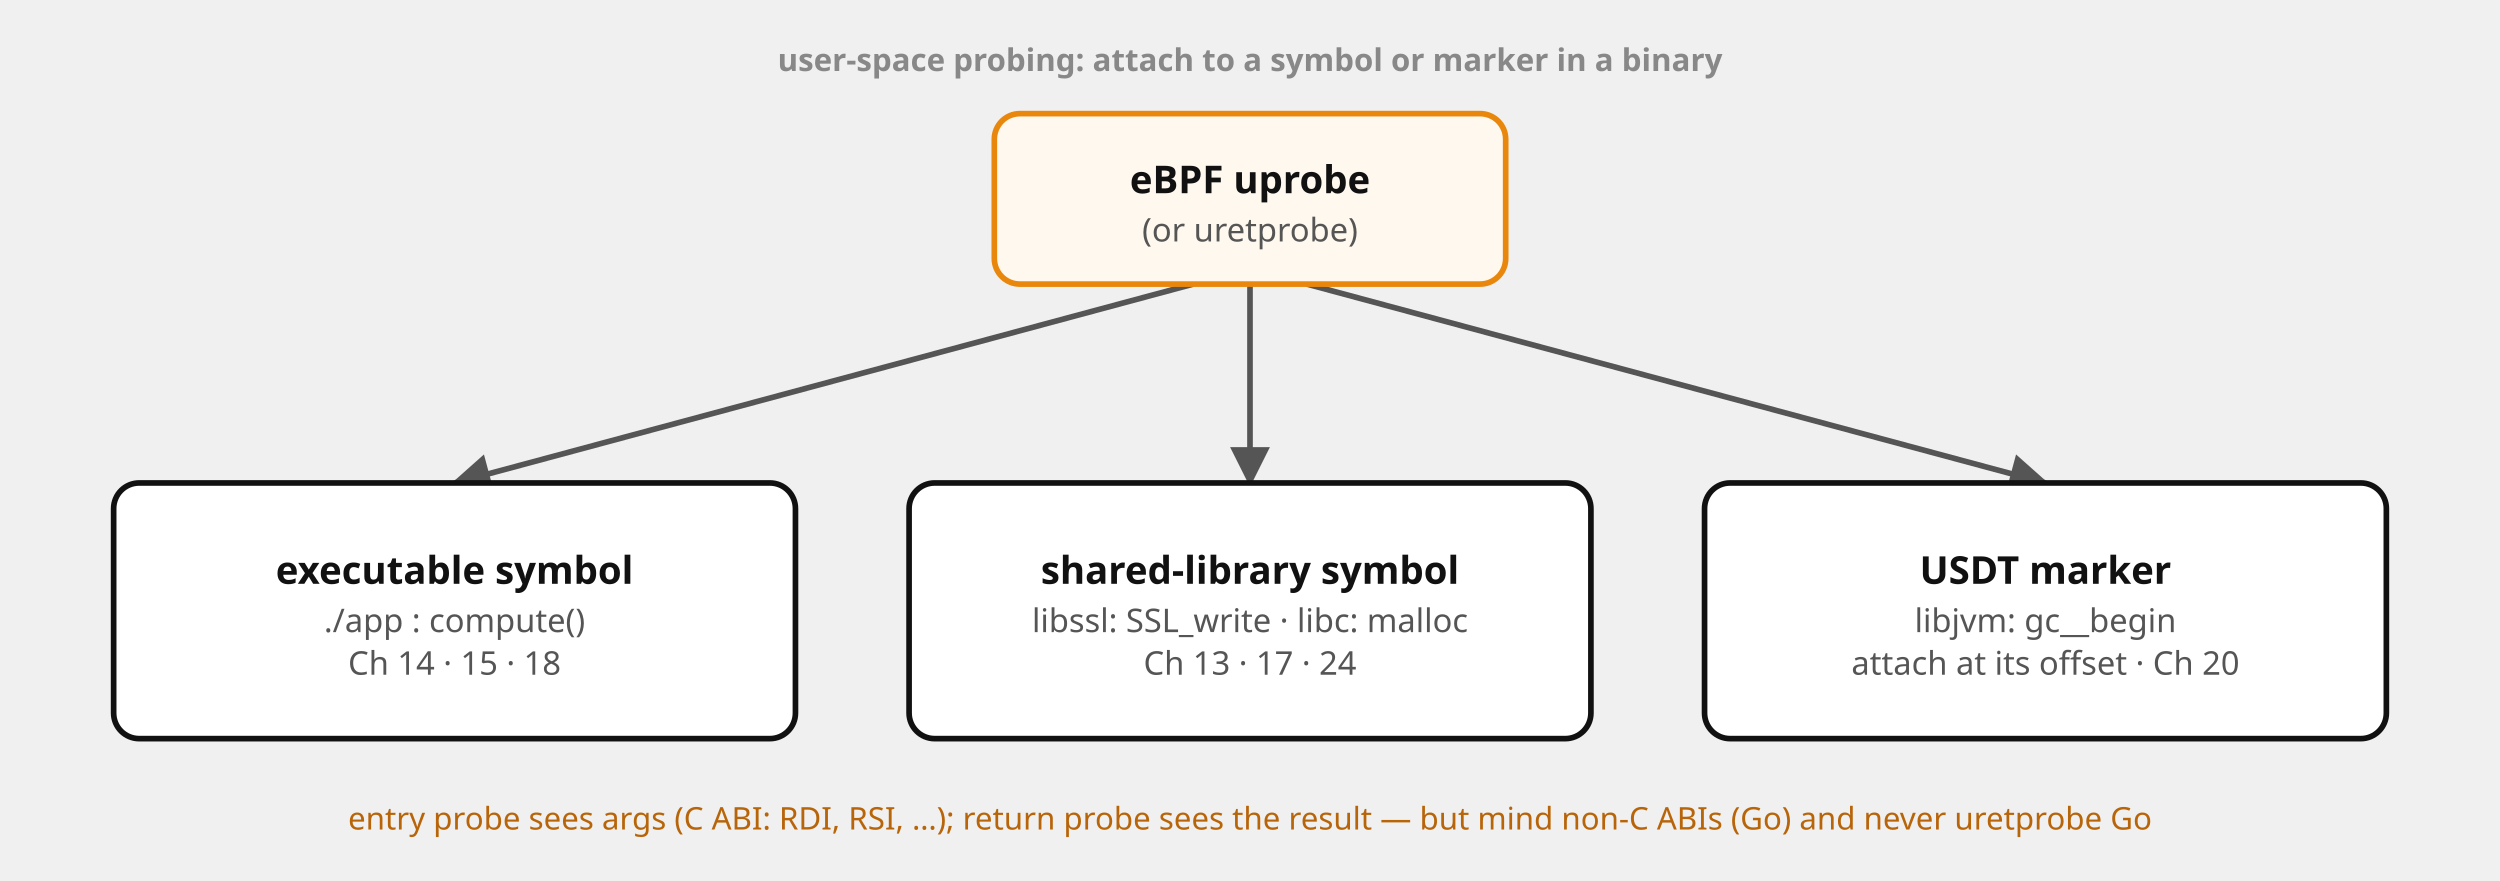
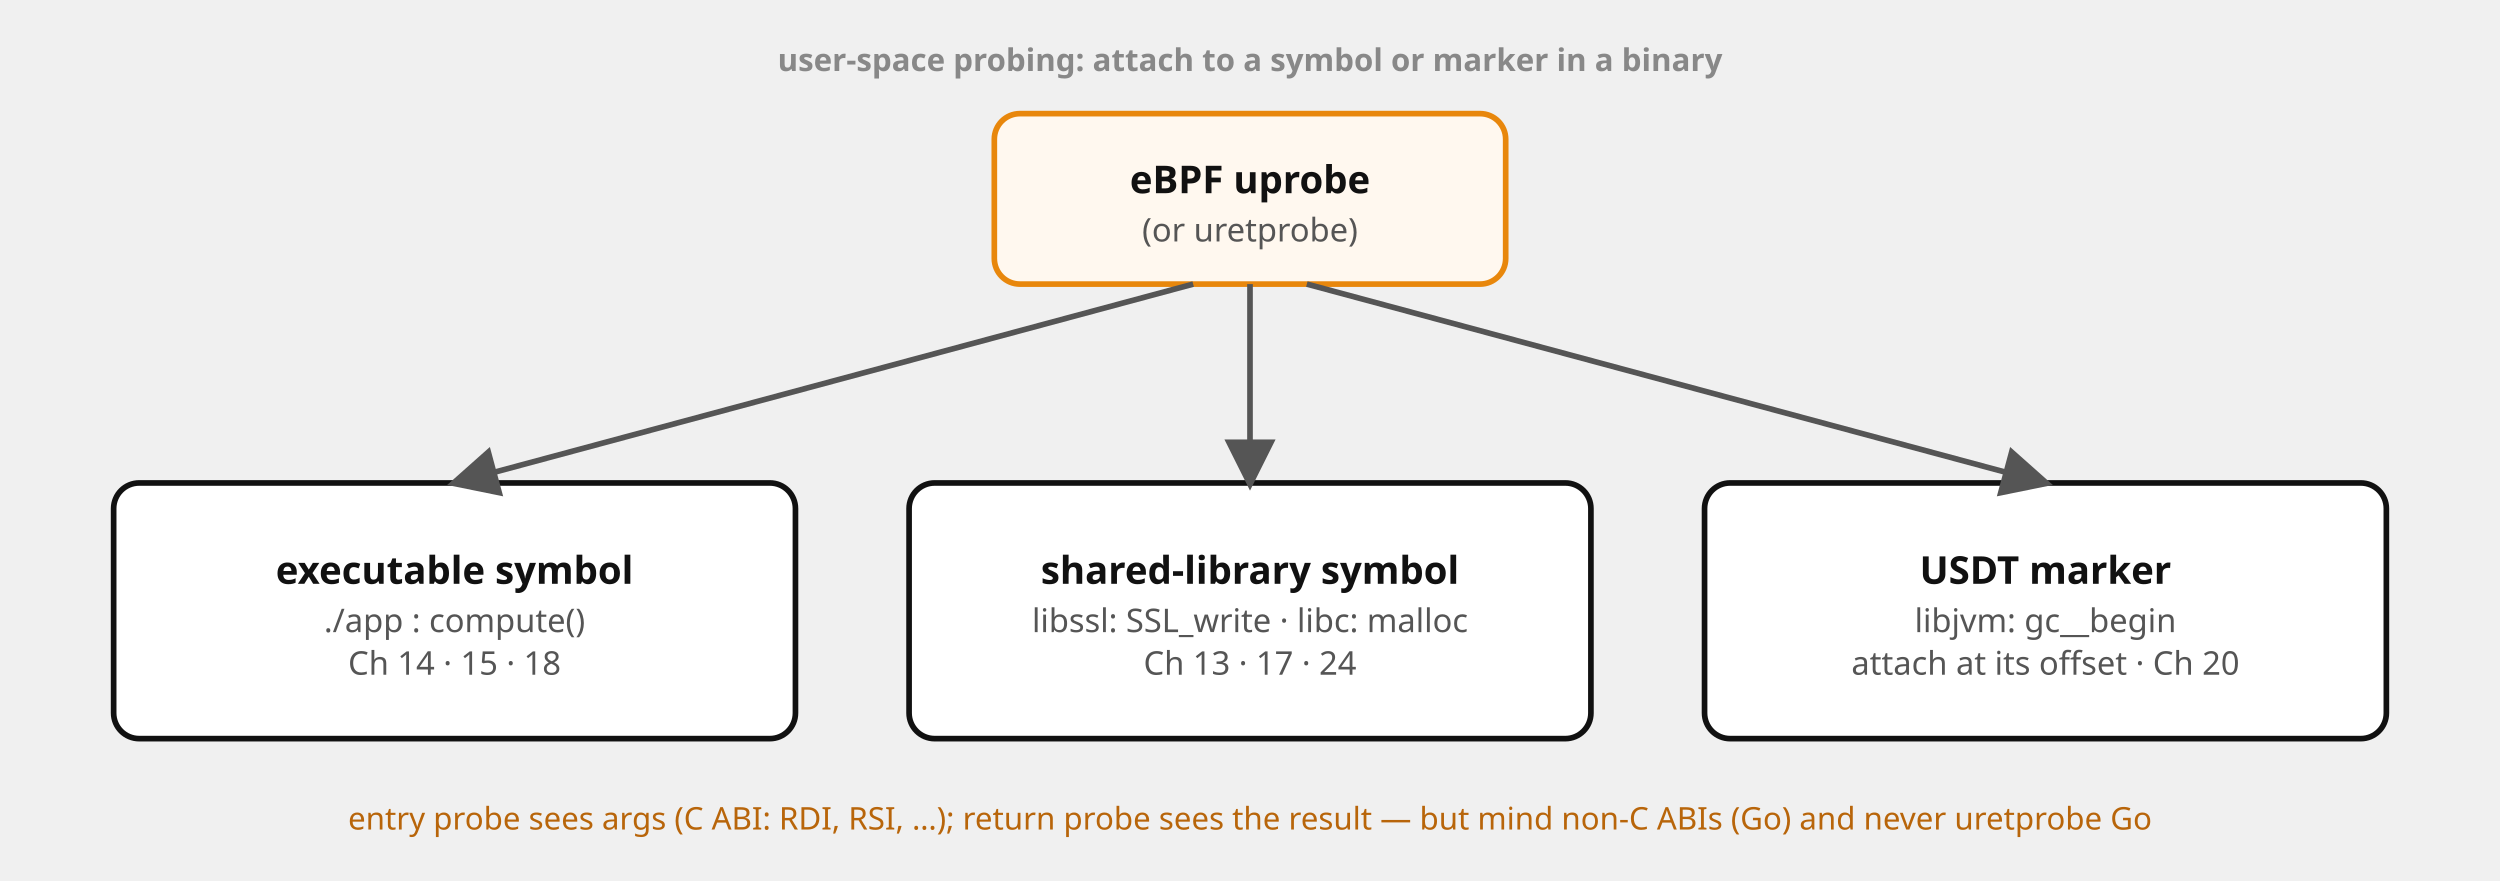
<svg xmlns="http://www.w3.org/2000/svg" viewBox="0 0 880 310" font-family="'Red Hat Text', system-ui, sans-serif" role="img">
  <defs>
-     <marker id="a" viewBox="0 0 10 10" refX="9" refY="5" markerWidth="7" markerHeight="7" orient="auto-start-reverse">
+     <marker id="a" viewBox="0 0 10 10" refX="8.5" refY="5" markerWidth="9" markerHeight="9" orient="auto-start-reverse">
      <path d="M0,0 L10,5 L0,10 z" fill="#555" />
    </marker>
-     <marker id="am" viewBox="0 0 10 10" refX="9" refY="5" markerWidth="7" markerHeight="7" orient="auto-start-reverse">
+     <marker id="am" viewBox="0 0 10 10" refX="8.5" refY="5" markerWidth="9" markerHeight="9" orient="auto-start-reverse">
      <path d="M0,0 L10,5 L0,10 z" fill="#b8650a" />
    </marker>
  </defs>
-   <path d="M420,100 L160,170" fill="none" stroke="#555" stroke-width="2" marker-end="url(#a)" />
-   <path d="M440,100 L440,170" fill="none" stroke="#555" stroke-width="2" marker-end="url(#a)" />
-   <path d="M460,100 L720,170" fill="none" stroke="#555" stroke-width="2" marker-end="url(#a)" />
  <rect x="350" y="40" width="180" height="60" rx="9" fill="#fff8ef" stroke="#e8870c" stroke-width="2" />
  <text x="440.0" y="68.0" font-size="13.5" font-weight="700" fill="#111111" text-anchor="middle">eBPF uprobe</text>
  <text x="440.0" y="85.0" font-size="11.5" fill="#555555" text-anchor="middle">(or uretprobe)</text>
  <rect x="40" y="170" width="240" height="90" rx="9" fill="#ffffff" stroke="#111111" stroke-width="2" />
  <text x="160.0" y="205.5" font-size="13.5" font-weight="700" fill="#111111" text-anchor="middle">executable symbol</text>
  <text x="160.0" y="222.5" font-size="11.5" fill="#555555" text-anchor="middle">./app : compute()</text>
  <text x="160.0" y="237.5" font-size="11.5" fill="#555555" text-anchor="middle">Ch 14 · 15 · 18</text>
  <rect x="320" y="170" width="240" height="90" rx="9" fill="#ffffff" stroke="#111111" stroke-width="2" />
  <text x="440.0" y="205.5" font-size="13.5" font-weight="700" fill="#111111" text-anchor="middle">shared-library symbol</text>
  <text x="440.0" y="222.5" font-size="11.5" fill="#555555" text-anchor="middle">libssl: SSL_write · libc: malloc</text>
  <text x="440.0" y="237.5" font-size="11.5" fill="#555555" text-anchor="middle">Ch 13 · 17 · 24</text>
  <rect x="600" y="170" width="240" height="90" rx="9" fill="#ffffff" stroke="#111111" stroke-width="2" />
  <text x="720.0" y="205.5" font-size="13.5" font-weight="700" fill="#111111" text-anchor="middle">USDT marker</text>
  <text x="720.0" y="222.5" font-size="11.5" fill="#555555" text-anchor="middle">libjvm: gc__begin</text>
  <text x="720.0" y="237.5" font-size="11.5" fill="#555555" text-anchor="middle">attach at its offset · Ch 20</text>
  <text x="440" y="25" font-size="11" fill="#888" text-anchor="middle" font-weight="700">user-space probing: attach to a symbol or marker in a binary</text>
  <text x="440" y="292" font-size="11" fill="#b8650a" text-anchor="middle">entry probe sees args (C ABI: RDI, RSI, …); return probe sees the result — but mind non-C ABIs (Go) and never uretprobe Go</text>
+   <path d="M420,100 L160,170" fill="none" stroke="#555" stroke-width="2" marker-end="url(#a)" />
+   <path d="M440,100 L440,170" fill="none" stroke="#555" stroke-width="2" marker-end="url(#a)" />
+   <path d="M460,100 L720,170" fill="none" stroke="#555" stroke-width="2" marker-end="url(#a)" />
</svg>
